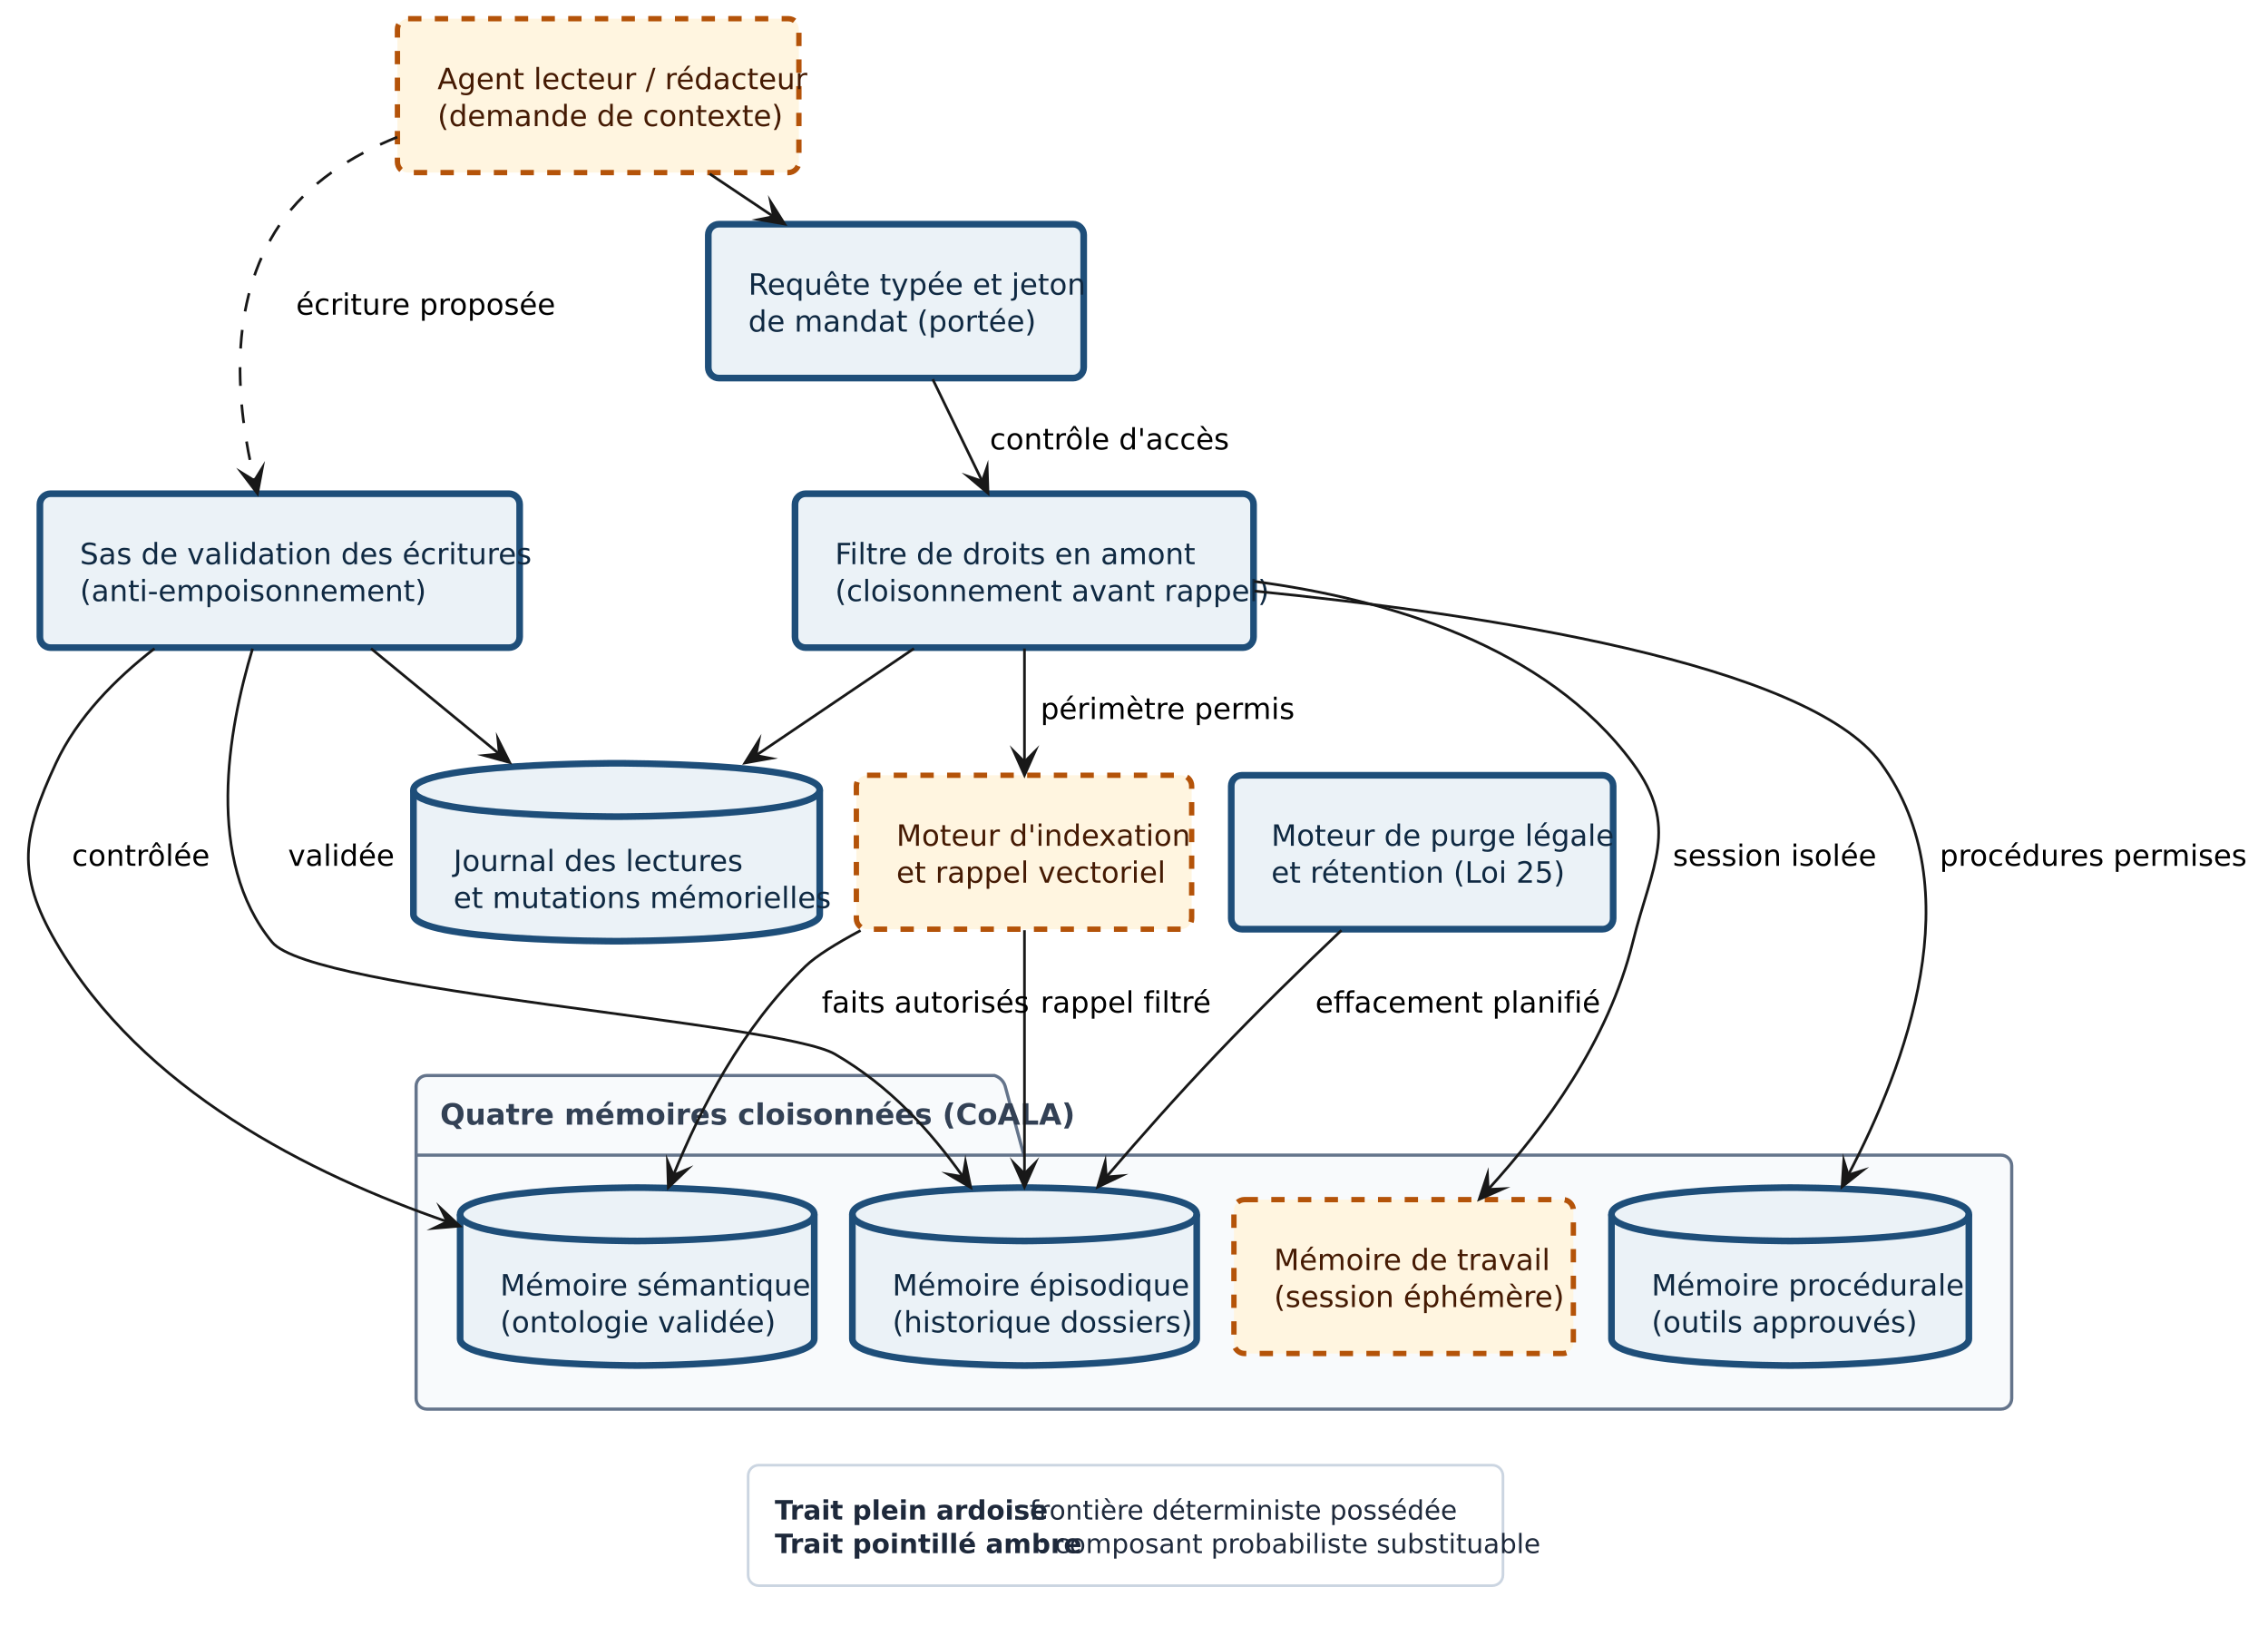
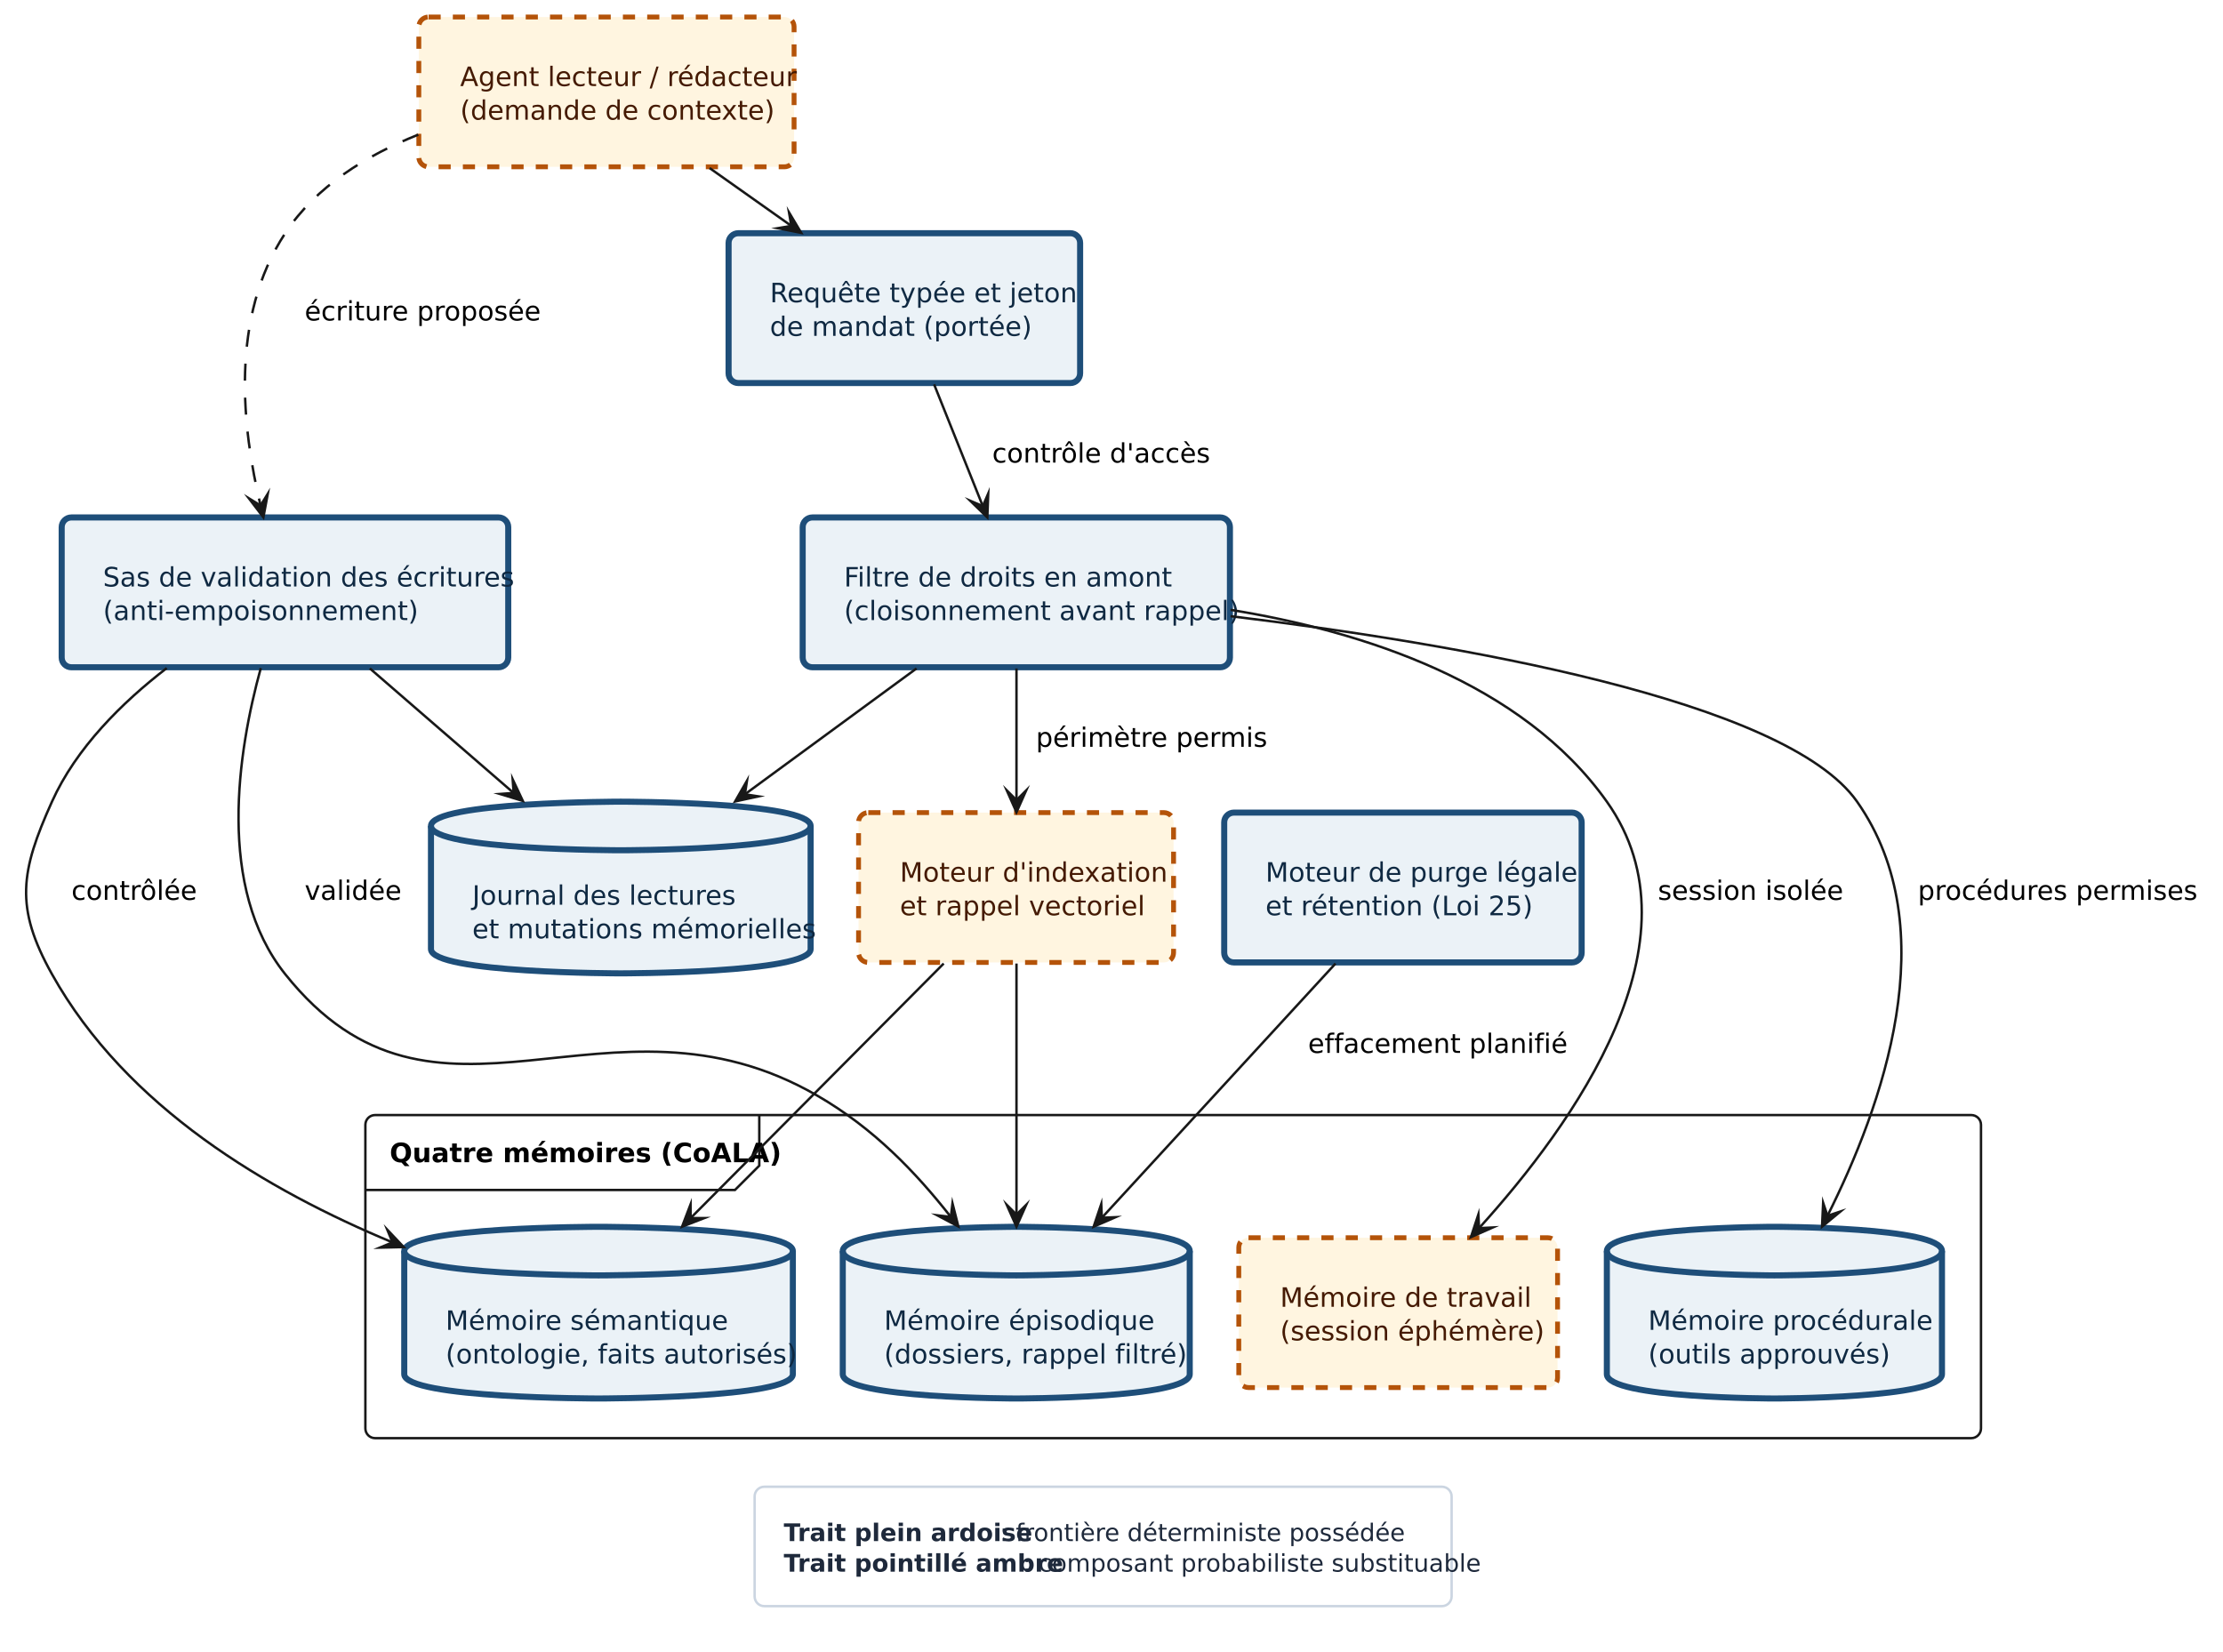
- <svg xmlns="http://www.w3.org/2000/svg" version="1.1" data-diagram-type="DESCRIPTION" style="width:850px;height:613px;background:#FFFFFF;" width="850px" height="613px" viewBox="0 0 850 613" zoomAndPan="magnify" preserveAspectRatio="none" contentStyleType="text/css">
+ <svg xmlns="http://www.w3.org/2000/svg" version="1.1" data-diagram-type="DESCRIPTION" style="width:915px;height:680px;background:#FFFFFF;" width="915px" height="680px" viewBox="0 0 915 680" zoomAndPan="magnify" preserveAspectRatio="none" contentStyleType="text/css">
  <defs />
  <g font-family="sans-serif" lengthAdjust="spacing">
-     <g class="cluster" data-qualified-name="Quatre m.moires cloisonn.es .CoALA." id="ent0004" data-source-line="51">
-       <path d="M159.95,403 L372.718,403 A6,6 0 0 1 376.718,407 L383.718,432.836 L749.95,432.836 A4,4 0 0 1 753.95,436.836 L753.95,524 A4,4 0 0 1 749.95,528 L159.95,528 A4,4 0 0 1 155.95,524 L155.95,407 A4,4 0 0 1 159.95,403" style="stroke:#64748B;stroke-width:1.2;" fill="#F8FAFC" />
-       <line x1="155.95" y1="432.836" x2="383.718" y2="432.836" style="stroke:#64748B;stroke-width:1.2;" />
-       <text x="164.95" y="421.419" fill="#334155" font-size="11" textLength="204.768" font-weight="700" font-family="'DejaVu Sans'">Quatre mémoires cloisonnées (CoALA)</text>
+     <g class="cluster" data-qualified-name="Quatre m.moires .CoALA." id="ent0004" data-source-line="52">
+       <rect x="150.39" y="459" width="665" height="133" fill="none" style="stroke:#181818;stroke-width:1;" rx="4" ry="4" />
+       <path d="M312.524,459 L312.524,479.836 L302.524,489.836 L150.39,489.836" style="stroke:#181818;stroke-width:1;" fill="none" />
+       <text x="160.39" y="478.419" fill="#000" font-size="11" textLength="138.134" font-weight="700" font-family="'DejaVu Sans'">Quatre mémoires (CoALA)</text>
    </g>
-     <g class="entity" data-qualified-name="Quatre m.moires cloisonn.es .CoALA..M1" id="ent0005" data-source-line="52">
-       <rect x="462.45" y="449.5" width="127.211" height="57.672" fill="#FFF5E0" style="stroke:#B45309;stroke-width:2;stroke-dasharray:5,5;" rx="4" ry="4" />
-       <text x="477.45" y="475.919" fill="#451A03" font-size="11" textLength="90.476" font-family="'DejaVu Sans'">Mémoire de travail</text>
-       <text x="477.45" y="489.755" fill="#451A03" font-size="11" textLength="97.211" font-family="'DejaVu Sans'">(session éphémère)</text>
+     <g class="entity" data-qualified-name="Quatre m.moires .CoALA..M1" id="ent0005" data-source-line="53">
+       <rect x="509.89" y="509.5" width="131.211" height="61.672" fill="#FFF5E0" style="stroke:#B45309;stroke-width:2;stroke-dasharray:5,5;" rx="4" ry="4" />
+       <text x="526.89" y="537.919" fill="#451A03" font-size="11" textLength="90.476" font-family="'DejaVu Sans'">Mémoire de travail</text>
+       <text x="526.89" y="551.755" fill="#451A03" font-size="11" textLength="97.211" font-family="'DejaVu Sans'">(session éphémère)</text>
    </g>
-     <g class="entity" data-qualified-name="Quatre m.moires cloisonn.es .CoALA..M2" id="ent0006" data-source-line="53">
-       <path d="M319.45,455 C319.45,445 383.977,445 383.977,445 C383.977,445 448.504,445 448.504,455 L448.504,501.672 C448.504,511.672 383.977,511.672 383.977,511.672 C383.977,511.672 319.45,511.672 319.45,501.672 L319.45,455" style="stroke:#1E4E79;stroke-width:2.5;" fill="#EBF2F7" />
-       <path d="M319.45,455 C319.45,465 383.977,465 383.977,465 C383.977,465 448.504,465 448.504,455" style="stroke:#1E4E79;stroke-width:2.5;" fill="none" />
-       <text x="334.45" y="485.419" fill="#0F2942" font-size="11" textLength="99.054" font-family="'DejaVu Sans'">Mémoire épisodique</text>
-       <text x="334.45" y="499.255" fill="#0F2942" font-size="11" textLength="99.038" font-family="'DejaVu Sans'">(historique dossiers)</text>
+     <g class="entity" data-qualified-name="Quatre m.moires .CoALA..M2" id="ent0006" data-source-line="54">
+       <path d="M346.89,515 C346.89,505 418.296,505 418.296,505 C418.296,505 489.703,505 489.703,515 L489.703,565.672 C489.703,575.672 418.296,575.672 418.296,575.672 C418.296,575.672 346.89,575.672 346.89,565.672 L346.89,515" style="stroke:#1E4E79;stroke-width:2.5;" fill="#EBF2F7" />
+       <path d="M346.89,515 C346.89,525 418.296,525 418.296,525 C418.296,525 489.703,525 489.703,515" style="stroke:#1E4E79;stroke-width:2.5;" fill="none" />
+       <text x="363.89" y="547.419" fill="#0F2942" font-size="11" textLength="99.054" font-family="'DejaVu Sans'">Mémoire épisodique</text>
+       <text x="363.89" y="561.255" fill="#0F2942" font-size="11" textLength="108.813" font-family="'DejaVu Sans'">(dossiers, rappel filtré)</text>
    </g>
-     <g class="entity" data-qualified-name="Quatre m.moires cloisonn.es .CoALA..M3" id="ent0007" data-source-line="54">
-       <path d="M172.45,455 C172.45,445 238.806,445 238.806,445 C238.806,445 305.161,445 305.161,455 L305.161,501.672 C305.161,511.672 238.806,511.672 238.806,511.672 C238.806,511.672 172.45,511.672 172.45,501.672 L172.45,455" style="stroke:#1E4E79;stroke-width:2.5;" fill="#EBF2F7" />
-       <path d="M172.45,455 C172.45,465 238.806,465 238.806,465 C238.806,465 305.161,465 305.161,455" style="stroke:#1E4E79;stroke-width:2.5;" fill="none" />
-       <text x="187.45" y="485.419" fill="#0F2942" font-size="11" textLength="102.711" font-family="'DejaVu Sans'">Mémoire sémantique</text>
-       <text x="187.45" y="499.255" fill="#0F2942" font-size="11" textLength="89.891" font-family="'DejaVu Sans'">(ontologie validée)</text>
+     <g class="entity" data-qualified-name="Quatre m.moires .CoALA..M3" id="ent0007" data-source-line="55">
+       <path d="M166.39,515 C166.39,505 246.366,505 246.366,505 C246.366,505 326.342,505 326.342,515 L326.342,565.672 C326.342,575.672 246.366,575.672 246.366,575.672 C246.366,575.672 166.39,575.672 166.39,565.672 L166.39,515" style="stroke:#1E4E79;stroke-width:2.5;" fill="#EBF2F7" />
+       <path d="M166.39,515 C166.39,525 246.366,525 246.366,525 C246.366,525 326.342,525 326.342,515" style="stroke:#1E4E79;stroke-width:2.5;" fill="none" />
+       <text x="183.39" y="547.419" fill="#0F2942" font-size="11" textLength="102.711" font-family="'DejaVu Sans'">Mémoire sémantique</text>
+       <text x="183.39" y="561.255" fill="#0F2942" font-size="11" textLength="125.952" font-family="'DejaVu Sans'">(ontologie, faits autorisés)</text>
    </g>
-     <g class="entity" data-qualified-name="Quatre m.moires cloisonn.es .CoALA..M4" id="ent0008" data-source-line="55">
-       <path d="M603.95,455 C603.95,445 670.918,445 670.918,445 C670.918,445 737.886,445 737.886,455 L737.886,501.672 C737.886,511.672 670.918,511.672 670.918,511.672 C670.918,511.672 603.95,511.672 603.95,501.672 L603.95,455" style="stroke:#1E4E79;stroke-width:2.5;" fill="#EBF2F7" />
-       <path d="M603.95,455 C603.95,465 670.918,465 670.918,465 C670.918,465 737.886,465 737.886,455" style="stroke:#1E4E79;stroke-width:2.5;" fill="none" />
-       <text x="618.95" y="485.419" fill="#0F2942" font-size="11" textLength="103.936" font-family="'DejaVu Sans'">Mémoire procédurale</text>
-       <text x="618.95" y="499.255" fill="#0F2942" font-size="11" textLength="87.431" font-family="'DejaVu Sans'">(outils approuvés)</text>
+     <g class="entity" data-qualified-name="Quatre m.moires .CoALA..M4" id="ent0008" data-source-line="56">
+       <path d="M661.39,515 C661.39,505 730.358,505 730.358,505 C730.358,505 799.326,505 799.326,515 L799.326,565.672 C799.326,575.672 730.358,575.672 730.358,575.672 C730.358,575.672 661.39,575.672 661.39,565.672 L661.39,515" style="stroke:#1E4E79;stroke-width:2.5;" fill="#EBF2F7" />
+       <path d="M661.39,515 C661.39,525 730.358,525 730.358,525 C730.358,525 799.326,525 799.326,515" style="stroke:#1E4E79;stroke-width:2.5;" fill="none" />
+       <text x="678.39" y="547.419" fill="#0F2942" font-size="11" textLength="103.936" font-family="'DejaVu Sans'">Mémoire procédurale</text>
+       <text x="678.39" y="561.255" fill="#0F2942" font-size="11" textLength="87.431" font-family="'DejaVu Sans'">(outils approuvés)</text>
    </g>
-     <g class="entity" data-qualified-name="AGT" id="ent0001" data-source-line="47">
-       <rect x="148.95" y="7" width="150.458" height="57.672" fill="#FFF5E0" style="stroke:#B45309;stroke-width:2;stroke-dasharray:5,5;" rx="4" ry="4" />
-       <text x="163.95" y="33.419" fill="#451A03" font-size="11" textLength="120.458" font-family="'DejaVu Sans'">Agent lecteur / rédacteur</text>
-       <text x="163.95" y="47.255" fill="#451A03" font-size="11" textLength="113.126" font-family="'DejaVu Sans'">(demande de contexte)</text>
+     <g class="entity" data-qualified-name="AGT" id="ent0001" data-source-line="48">
+       <rect x="172.39" y="7" width="154.458" height="61.672" fill="#FFF5E0" style="stroke:#B45309;stroke-width:2;stroke-dasharray:5,5;" rx="4" ry="4" />
+       <text x="189.39" y="35.419" fill="#451A03" font-size="11" textLength="120.458" font-family="'DejaVu Sans'">Agent lecteur / rédacteur</text>
+       <text x="189.39" y="49.255" fill="#451A03" font-size="11" textLength="113.126" font-family="'DejaVu Sans'">(demande de contexte)</text>
    </g>
-     <g class="entity" data-qualified-name="REQ" id="ent0002" data-source-line="48">
-       <rect x="265.45" y="84" width="140.693" height="57.672" fill="#EBF2F7" style="stroke:#1E4E79;stroke-width:2.5;" rx="4" ry="4" />
-       <text x="280.45" y="110.419" fill="#0F2942" font-size="11" textLength="110.693" font-family="'DejaVu Sans'">Requête typée et jeton</text>
-       <text x="280.45" y="124.255" fill="#0F2942" font-size="11" textLength="93.554" font-family="'DejaVu Sans'">de mandat (portée)</text>
+     <g class="entity" data-qualified-name="REQ" id="ent0002" data-source-line="49">
+       <rect x="299.89" y="96" width="144.693" height="61.672" fill="#EBF2F7" style="stroke:#1E4E79;stroke-width:2.5;" rx="4" ry="4" />
+       <text x="316.89" y="124.419" fill="#0F2942" font-size="11" textLength="110.693" font-family="'DejaVu Sans'">Requête typée et jeton</text>
+       <text x="316.89" y="138.255" fill="#0F2942" font-size="11" textLength="93.554" font-family="'DejaVu Sans'">de mandat (portée)</text>
    </g>
-     <g class="entity" data-qualified-name="FILT" id="ent0003" data-source-line="49">
-       <rect x="297.95" y="185" width="171.856" height="57.672" fill="#EBF2F7" style="stroke:#1E4E79;stroke-width:2.5;" rx="4" ry="4" />
-       <text x="312.95" y="211.419" fill="#0F2942" font-size="11" textLength="118.61" font-family="'DejaVu Sans'">Filtre de droits en amont</text>
-       <text x="312.95" y="225.255" fill="#0F2942" font-size="11" textLength="141.856" font-family="'DejaVu Sans'">(cloisonnement avant rappel)</text>
+     <g class="entity" data-qualified-name="FILT" id="ent0003" data-source-line="50">
+       <rect x="330.39" y="213" width="175.856" height="61.672" fill="#EBF2F7" style="stroke:#1E4E79;stroke-width:2.5;" rx="4" ry="4" />
+       <text x="347.39" y="241.419" fill="#0F2942" font-size="11" textLength="118.61" font-family="'DejaVu Sans'">Filtre de droits en amont</text>
+       <text x="347.39" y="255.255" fill="#0F2942" font-size="11" textLength="141.856" font-family="'DejaVu Sans'">(cloisonnement avant rappel)</text>
    </g>
-     <g class="entity" data-qualified-name="RET" id="ent0009" data-source-line="58">
-       <rect x="320.95" y="290.5" width="125.659" height="57.672" fill="#FFF5E0" style="stroke:#B45309;stroke-width:2;stroke-dasharray:5,5;" rx="4" ry="4" />
-       <text x="335.95" y="316.919" fill="#451A03" font-size="11" textLength="95.659" font-family="'DejaVu Sans'">Moteur d'indexation</text>
-       <text x="335.95" y="330.755" fill="#451A03" font-size="11" textLength="86.824" font-family="'DejaVu Sans'">et rappel vectoriel</text>
+     <g class="entity" data-qualified-name="RET" id="ent0009" data-source-line="59">
+       <rect x="353.39" y="334.5" width="129.659" height="61.672" fill="#FFF5E0" style="stroke:#B45309;stroke-width:2;stroke-dasharray:5,5;" rx="4" ry="4" />
+       <text x="370.39" y="362.919" fill="#451A03" font-size="11" textLength="95.659" font-family="'DejaVu Sans'">Moteur d'indexation</text>
+       <text x="370.39" y="376.755" fill="#451A03" font-size="11" textLength="86.824" font-family="'DejaVu Sans'">et rappel vectoriel</text>
    </g>
-     <g class="entity" data-qualified-name="SAS" id="ent0010" data-source-line="59">
-       <rect x="14.95" y="185" width="179.805" height="57.672" fill="#EBF2F7" style="stroke:#1E4E79;stroke-width:2.5;" rx="4" ry="4" />
-       <text x="29.95" y="211.419" fill="#0F2942" font-size="11" textLength="149.805" font-family="'DejaVu Sans'">Sas de validation des écritures</text>
-       <text x="29.95" y="225.255" fill="#0F2942" font-size="11" textLength="113.11" font-family="'DejaVu Sans'">(anti-empoisonnement)</text>
+     <g class="entity" data-qualified-name="SAS" id="ent0010" data-source-line="60">
+       <rect x="25.39" y="213" width="183.805" height="61.672" fill="#EBF2F7" style="stroke:#1E4E79;stroke-width:2.5;" rx="4" ry="4" />
+       <text x="42.39" y="241.419" fill="#0F2942" font-size="11" textLength="149.805" font-family="'DejaVu Sans'">Sas de validation des écritures</text>
+       <text x="42.39" y="255.255" fill="#0F2942" font-size="11" textLength="113.11" font-family="'DejaVu Sans'">(anti-empoisonnement)</text>
    </g>
-     <g class="entity" data-qualified-name="PURGE" id="ent0011" data-source-line="60">
-       <rect x="461.45" y="290.5" width="143.131" height="57.672" fill="#EBF2F7" style="stroke:#1E4E79;stroke-width:2.5;" rx="4" ry="4" />
-       <text x="476.45" y="316.919" fill="#0F2942" font-size="11" textLength="113.131" font-family="'DejaVu Sans'">Moteur de purge légale</text>
-       <text x="476.45" y="330.755" fill="#0F2942" font-size="11" textLength="95.391" font-family="'DejaVu Sans'">et rétention (Loi 25)</text>
+     <g class="entity" data-qualified-name="PURGE" id="ent0011" data-source-line="61">
+       <rect x="503.89" y="334.5" width="147.131" height="61.672" fill="#EBF2F7" style="stroke:#1E4E79;stroke-width:2.5;" rx="4" ry="4" />
+       <text x="520.89" y="362.919" fill="#0F2942" font-size="11" textLength="113.131" font-family="'DejaVu Sans'">Moteur de purge légale</text>
+       <text x="520.89" y="376.755" fill="#0F2942" font-size="11" textLength="95.391" font-family="'DejaVu Sans'">et rétention (Loi 25)</text>
    </g>
-     <g class="entity" data-qualified-name="LOG" id="ent0012" data-source-line="61">
-       <path d="M154.95,296 C154.95,286 231.084,286 231.084,286 C231.084,286 307.218,286 307.218,296 L307.218,342.672 C307.218,352.672 231.084,352.672 231.084,352.672 C231.084,352.672 154.95,352.672 154.95,342.672 L154.95,296" style="stroke:#1E4E79;stroke-width:2.5;" fill="#EBF2F7" />
-       <path d="M154.95,296 C154.95,306 231.084,306 231.084,306 C231.084,306 307.218,306 307.218,296" style="stroke:#1E4E79;stroke-width:2.5;" fill="none" />
-       <text x="169.95" y="326.419" fill="#0F2942" font-size="11" textLength="98.441" font-family="'DejaVu Sans'">Journal des lectures</text>
-       <text x="169.95" y="340.255" fill="#0F2942" font-size="11" textLength="122.268" font-family="'DejaVu Sans'">et mutations mémorielles</text>
+     <g class="entity" data-qualified-name="LOG" id="ent0012" data-source-line="62">
+       <path d="M177.39,340 C177.39,330 255.524,330 255.524,330 C255.524,330 333.658,330 333.658,340 L333.658,390.672 C333.658,400.672 255.524,400.672 255.524,400.672 C255.524,400.672 177.39,400.672 177.39,390.672 L177.39,340" style="stroke:#1E4E79;stroke-width:2.5;" fill="#EBF2F7" />
+       <path d="M177.39,340 C177.39,350 255.524,350 255.524,350 C255.524,350 333.658,350 333.658,340" style="stroke:#1E4E79;stroke-width:2.5;" fill="none" />
+       <text x="194.39" y="372.419" fill="#0F2942" font-size="11" textLength="98.441" font-family="'DejaVu Sans'">Journal des lectures</text>
+       <text x="194.39" y="386.255" fill="#0F2942" font-size="11" textLength="122.268" font-family="'DejaVu Sans'">et mutations mémorielles</text>
    </g>
-     <g class="link" data-entity-1="ent0001" data-entity-2="ent0002" id="lnk13" data-source-line="63" data-link-type="dependency">
-       <path d="M265.97,65.14 C275.16,71.29 280.726,75.017 289.906,81.167" style="stroke:#181818;stroke-width:1;" fill="none" id="AGT-to-REQ" />
-       <polygon points="294.06,83.95,288.809,75.618,289.906,81.167,284.357,82.264,294.06,83.95" fill="#181818" style="stroke:#181818;stroke-width:1;stroke-linejoin:miter;stroke-miterlimit:10;" />
+     <g class="link" data-entity-1="ent0001" data-entity-2="ent0002" id="lnk13" data-source-line="64" data-link-type="dependency">
+       <path d="M292.07,69.18 C304.28,77.82 313.51,84.34 325.71,92.98" style="stroke:#181818;stroke-width:1;" fill="none" id="AGT-to-REQ" />
+       <polygon points="329.79,95.87,324.757,87.404,325.71,92.98,320.134,93.933,329.79,95.87" fill="#181818" style="stroke:#181818;stroke-width:1;stroke-linejoin:miter;stroke-miterlimit:10;" />
    </g>
-     <g class="link" data-entity-1="ent0002" data-entity-2="ent0003" id="lnk14" data-source-line="64" data-link-type="dependency">
-       <path d="M349.57,142.1 C356.06,155.48 361.619,166.941 368.109,180.331" style="stroke:#181818;stroke-width:1;" fill="none" id="REQ-to-FILT" />
-       <polygon points="370.29,184.83,369.964,174.987,368.109,180.331,362.765,178.476,370.29,184.83" fill="#181818" style="stroke:#181818;stroke-width:1;stroke-linejoin:miter;stroke-miterlimit:10;" />
-       <text x="370.95" y="168.419" fill="#000" font-size="11" textLength="79.143" font-family="'DejaVu Sans'">contrôle d'accès</text>
+     <g class="link" data-entity-1="ent0002" data-entity-2="ent0003" id="lnk14" data-source-line="65" data-link-type="dependency">
+       <path d="M384.48,158.21 C391.24,175.12 397.783,191.478 404.533,208.348" style="stroke:#181818;stroke-width:1;" fill="none" id="REQ-to-FILT" />
+       <polygon points="406.39,212.99,406.76,203.148,404.533,208.348,399.333,206.12,406.39,212.99" fill="#181818" style="stroke:#181818;stroke-width:1;stroke-linejoin:miter;stroke-miterlimit:10;" />
+       <text x="408.39" y="190.419" fill="#000" font-size="11" textLength="79.143" font-family="'DejaVu Sans'">contrôle d'accès</text>
    </g>
-     <g class="link" data-entity-1="ent0003" data-entity-2="ent0005" id="lnk15" data-source-line="65" data-link-type="dependency">
-       <path d="M470.06,217.85 C520.13,224.49 579.57,242.01 611.95,286 C629.6,309.98 619.13,324.1 611.95,353 C602.64,390.48 579.022,422.269 557.742,445.689" style="stroke:#181818;stroke-width:1;" fill="none" id="FILT-to-M1" />
-       <polygon points="554.38,449.39,563.393,445.419,557.742,445.689,557.472,440.039,554.38,449.39" fill="#181818" style="stroke:#181818;stroke-width:1;stroke-linejoin:miter;stroke-miterlimit:10;" />
-       <text x="626.95" y="324.419" fill="#000" font-size="11" textLength="69.094" font-family="'DejaVu Sans'">session isolée</text>
+     <g class="link" data-entity-1="ent0003" data-entity-2="ent0005" id="lnk15" data-source-line="66" data-link-type="dependency">
+       <path d="M506.53,251.04 C560.81,259.85 626.47,280.79 661.39,330 C702.01,387.23 647.527,462.805 608.787,505.555" style="stroke:#181818;stroke-width:1;" fill="none" id="FILT-to-M1" />
+       <polygon points="605.43,509.26,614.438,505.277,608.787,505.555,608.509,499.905,605.43,509.26" fill="#181818" style="stroke:#181818;stroke-width:1;stroke-linejoin:miter;stroke-miterlimit:10;" />
+       <text x="682.39" y="370.419" fill="#000" font-size="11" textLength="69.094" font-family="'DejaVu Sans'">session isolée</text>
    </g>
-     <g class="link" data-entity-1="ent0003" data-entity-2="ent0009" id="lnk16" data-source-line="66" data-link-type="dependency">
-       <path d="M383.95,243.01 C383.95,257.74 383.95,270.74 383.95,285.47" style="stroke:#181818;stroke-width:1;" fill="none" id="FILT-to-RET" />
-       <polygon points="383.95,290.47,387.95,281.47,383.95,285.47,379.95,281.47,383.95,290.47" fill="#181818" style="stroke:#181818;stroke-width:1;stroke-linejoin:miter;stroke-miterlimit:10;" />
-       <text x="389.95" y="269.419" fill="#000" font-size="11" textLength="82.521" font-family="'DejaVu Sans'">périmètre permis</text>
+     <g class="link" data-entity-1="ent0003" data-entity-2="ent0009" id="lnk16" data-source-line="67" data-link-type="dependency">
+       <path d="M418.39,275.15 C418.39,293.27 418.39,311.24 418.39,329.35" style="stroke:#181818;stroke-width:1;" fill="none" id="FILT-to-RET" />
+       <polygon points="418.39,334.35,422.39,325.35,418.39,329.35,414.39,325.35,418.39,334.35" fill="#181818" style="stroke:#181818;stroke-width:1;stroke-linejoin:miter;stroke-miterlimit:10;" />
+       <text x="426.39" y="307.419" fill="#000" font-size="11" textLength="82.521" font-family="'DejaVu Sans'">périmètre permis</text>
    </g>
-     <g class="link" data-entity-1="ent0003" data-entity-2="ent0008" id="lnk17" data-source-line="67" data-link-type="dependency">
-       <path d="M470.21,221.49 C555.68,230 677.67,248.5 704.95,286 C739.21,333.11 714.18,399.251 692.69,440.271" style="stroke:#181818;stroke-width:1;" fill="none" id="FILT-to-M4" />
-       <polygon points="690.37,444.7,698.09,438.584,692.69,440.271,691.003,434.872,690.37,444.7" fill="#181818" style="stroke:#181818;stroke-width:1;stroke-linejoin:miter;stroke-miterlimit:10;" />
-       <text x="726.95" y="324.419" fill="#000" font-size="11" textLength="102.711" font-family="'DejaVu Sans'">procédures permises</text>
+     <g class="link" data-entity-1="ent0003" data-entity-2="ent0008" id="lnk17" data-source-line="68" data-link-type="dependency">
+       <path d="M506.52,253.65 C599,264.85 735,288.1 764.39,330 C801.21,382.49 774.51,455.94 752.2,500.47" style="stroke:#181818;stroke-width:1;" fill="none" id="FILT-to-M4" />
+       <polygon points="749.96,504.94,757.568,498.685,752.2,500.47,750.415,495.102,749.96,504.94" fill="#181818" style="stroke:#181818;stroke-width:1;stroke-linejoin:miter;stroke-miterlimit:10;" />
+       <text x="789.39" y="370.419" fill="#000" font-size="11" textLength="102.711" font-family="'DejaVu Sans'">procédures permises</text>
    </g>
-     <g class="link" data-entity-1="ent0009" data-entity-2="ent0006" id="lnk18" data-source-line="68" data-link-type="dependency">
-       <path d="M383.95,348.57 C383.95,375.56 383.95,411.34 383.95,439.79" style="stroke:#181818;stroke-width:1;" fill="none" id="RET-to-M2" />
-       <polygon points="383.95,444.79,387.95,435.79,383.95,439.79,379.95,435.79,383.95,444.79" fill="#181818" style="stroke:#181818;stroke-width:1;stroke-linejoin:miter;stroke-miterlimit:10;" />
-       <text x="389.95" y="379.419" fill="#000" font-size="11" textLength="54.415" font-family="'DejaVu Sans'">rappel filtré</text>
+     <g class="link" data-entity-1="ent0009" data-entity-2="ent0006" id="lnk18" data-source-line="69" data-link-type="dependency">
+       <path d="M418.39,396.63 C418.39,426.84 418.39,468.28 418.39,499.96" style="stroke:#181818;stroke-width:1;" fill="none" id="RET-to-M2" />
+       <polygon points="418.39,504.96,422.39,495.96,418.39,499.96,414.39,495.96,418.39,504.96" fill="#181818" style="stroke:#181818;stroke-width:1;stroke-linejoin:miter;stroke-miterlimit:10;" />
    </g>
-     <g class="link" data-entity-1="ent0009" data-entity-2="ent0007" id="lnk19" data-source-line="69" data-link-type="dependency">
-       <path d="M322.53,348.66 C313.45,353.53 305.84,358.22 301.95,362 C277.92,385.29 262.659,415.121 252.369,440.341" style="stroke:#181818;stroke-width:1;" fill="none" id="RET-to-M3" />
-       <polygon points="250.48,444.97,257.584,438.148,252.369,440.341,250.176,435.126,250.48,444.97" fill="#181818" style="stroke:#181818;stroke-width:1;stroke-linejoin:miter;stroke-miterlimit:10;" />
-       <text x="307.95" y="379.419" fill="#000" font-size="11" textLength="67.864" font-family="'DejaVu Sans'">faits autorisés</text>
+     <g class="link" data-entity-1="ent0009" data-entity-2="ent0007" id="lnk19" data-source-line="70" data-link-type="dependency">
+       <path d="M388.43,396.63 C358.4,426.84 315.755,469.734 284.255,501.414" style="stroke:#181818;stroke-width:1;" fill="none" id="RET-to-M3" />
+       <polygon points="280.73,504.96,289.912,501.398,284.255,501.414,284.239,495.758,280.73,504.96" fill="#181818" style="stroke:#181818;stroke-width:1;stroke-linejoin:miter;stroke-miterlimit:10;" />
    </g>
-     <g class="link" data-entity-1="ent0001" data-entity-2="ent0010" id="lnk20" data-source-line="70" data-link-type="dependency">
-       <path d="M148.88,51.37 C131.67,58.33 115.38,68.66 104.95,84 C84.73,113.72 88.707,152.015 95.357,180.085" style="stroke:#181818;stroke-width:1;stroke-dasharray:7,7;" fill="none" id="AGT-to-SAS" />
-       <polygon points="96.51,184.95,98.328,175.27,95.357,180.085,90.543,177.115,96.51,184.95" fill="#181818" style="stroke:#181818;stroke-width:1;stroke-linejoin:miter;stroke-miterlimit:10;" />
-       <text x="110.95" y="117.919" fill="#000" font-size="11" textLength="85.604" font-family="'DejaVu Sans'">écriture proposée</text>
+     <g class="link" data-entity-1="ent0001" data-entity-2="ent0010" id="lnk20" data-source-line="71" data-link-type="dependency">
+       <path d="M172.16,55.44 C150.83,63.91 130.08,76.71 117.39,96 C94.47,130.87 99.67,176.296 107.25,208.086" style="stroke:#181818;stroke-width:1;stroke-dasharray:7,7;" fill="none" id="AGT-to-SAS" />
+       <polygon points="108.41,212.95,110.213,203.268,107.25,208.086,102.432,205.123,108.41,212.95" fill="#181818" style="stroke:#181818;stroke-width:1;stroke-linejoin:miter;stroke-miterlimit:10;" />
+       <text x="125.39" y="131.919" fill="#000" font-size="11" textLength="85.604" font-family="'DejaVu Sans'">écriture proposée</text>
    </g>
-     <g class="link" data-entity-1="ent0010" data-entity-2="ent0006" id="lnk21" data-source-line="71" data-link-type="dependency">
-       <path d="M94.66,243.05 C85.41,273.65 76.79,322.34 101.95,353 C117.11,371.48 292.3,382.95 312.95,395 C333.67,407.1 348.4,423.434 360.91,440.914" style="stroke:#181818;stroke-width:1;" fill="none" id="SAS-to-M2" />
-       <polygon points="363.82,444.98,361.835,435.333,360.91,440.914,355.329,439.989,363.82,444.98" fill="#181818" style="stroke:#181818;stroke-width:1;stroke-linejoin:miter;stroke-miterlimit:10;" />
-       <text x="107.95" y="324.419" fill="#000" font-size="11" textLength="34.858" font-family="'DejaVu Sans'">validée</text>
+     <g class="link" data-entity-1="ent0010" data-entity-2="ent0006" id="lnk21" data-source-line="72" data-link-type="dependency">
+       <path d="M107.34,275.02 C97.89,309.36 89.02,365.43 117.39,401 C179.64,479.06 249.95,401.05 336.39,451 C359.42,464.31 376.702,482.258 391.372,500.938" style="stroke:#181818;stroke-width:1;" fill="none" id="SAS-to-M2" />
+       <polygon points="394.46,504.87,392.047,495.321,391.372,500.938,385.755,500.262,394.46,504.87" fill="#181818" style="stroke:#181818;stroke-width:1;stroke-linejoin:miter;stroke-miterlimit:10;" />
+       <text x="125.39" y="370.419" fill="#000" font-size="11" textLength="34.858" font-family="'DejaVu Sans'">validée</text>
    </g>
-     <g class="link" data-entity-1="ent0010" data-entity-2="ent0007" id="lnk22" data-source-line="72" data-link-type="dependency">
-       <path d="M57.9,243.01 C43.27,254.35 28.91,268.85 20.95,286 C8.41,313.01 6,327.25 20.95,353 C53.28,408.69 116.177,439.93 167.597,457.78" style="stroke:#181818;stroke-width:1;" fill="none" id="SAS-to-M3" />
-       <polygon points="172.32,459.42,165.129,452.69,167.597,457.78,162.506,460.247,172.32,459.42" fill="#181818" style="stroke:#181818;stroke-width:1;stroke-linejoin:miter;stroke-miterlimit:10;" />
-       <text x="26.95" y="324.419" fill="#000" font-size="11" textLength="45.251" font-family="'DejaVu Sans'">contrôlée</text>
+     <g class="link" data-entity-1="ent0010" data-entity-2="ent0007" id="lnk22" data-source-line="73" data-link-type="dependency">
+       <path d="M68.64,275.01 C50.24,289.18 31.35,307.87 21.39,330 C8.44,358.77 6,373.45 21.39,401 C52.15,456.06 110.165,490.007 161.555,511.417" style="stroke:#181818;stroke-width:1;" fill="none" id="SAS-to-M3" />
+       <polygon points="166.17,513.34,159.4,506.186,161.555,511.417,156.324,513.571,166.17,513.34" fill="#181818" style="stroke:#181818;stroke-width:1;stroke-linejoin:miter;stroke-miterlimit:10;" />
+       <text x="29.39" y="370.419" fill="#000" font-size="11" textLength="45.251" font-family="'DejaVu Sans'">contrôlée</text>
    </g>
-     <g class="link" data-entity-1="ent0011" data-entity-2="ent0006" id="lnk23" data-source-line="73" data-link-type="dependency">
-       <path d="M502.75,348.58 C488.31,362.3 470.94,379.22 455.95,395 C440.76,410.99 427.804,425.633 414.624,441.013" style="stroke:#181818;stroke-width:1;" fill="none" id="PURGE-to-M2" />
-       <polygon points="411.37,444.81,420.264,440.579,414.624,441.013,414.189,435.373,411.37,444.81" fill="#181818" style="stroke:#181818;stroke-width:1;stroke-linejoin:miter;stroke-miterlimit:10;" />
-       <text x="492.95" y="379.419" fill="#000" font-size="11" textLength="92.334" font-family="'DejaVu Sans'">effacement planifié</text>
+     <g class="link" data-entity-1="ent0011" data-entity-2="ent0006" id="lnk23" data-source-line="74" data-link-type="dependency">
+       <path d="M549.7,396.63 C521.94,426.84 482.633,469.598 453.523,501.278" style="stroke:#181818;stroke-width:1;" fill="none" id="PURGE-to-M2" />
+       <polygon points="450.14,504.96,459.175,501.039,453.523,501.278,453.284,495.626,450.14,504.96" fill="#181818" style="stroke:#181818;stroke-width:1;stroke-linejoin:miter;stroke-miterlimit:10;" />
+       <text x="538.39" y="433.419" fill="#000" font-size="11" textLength="92.334" font-family="'DejaVu Sans'">effacement planifié</text>
    </g>
-     <g class="link" data-entity-1="ent0003" data-entity-2="ent0012" id="lnk24" data-source-line="74" data-link-type="dependency">
-       <path d="M342.54,243.01 C322.99,256.24 303.662,269.309 283.302,283.079" style="stroke:#181818;stroke-width:1;" fill="none" id="FILT-to-LOG" />
-       <polygon points="279.16,285.88,288.856,284.151,283.302,283.079,284.374,277.525,279.16,285.88" fill="#181818" style="stroke:#181818;stroke-width:1;stroke-linejoin:miter;stroke-miterlimit:10;" />
+     <g class="link" data-entity-1="ent0003" data-entity-2="ent0012" id="lnk24" data-source-line="75" data-link-type="dependency">
+       <path d="M377.26,275.15 C354.53,291.82 330.233,309.634 306.603,326.954" style="stroke:#181818;stroke-width:1;" fill="none" id="FILT-to-LOG" />
+       <polygon points="302.57,329.91,312.194,327.816,306.603,326.954,307.464,321.363,302.57,329.91" fill="#181818" style="stroke:#181818;stroke-width:1;stroke-linejoin:miter;stroke-miterlimit:10;" />
    </g>
-     <g class="link" data-entity-1="ent0010" data-entity-2="ent0012" id="lnk25" data-source-line="75" data-link-type="dependency">
-       <path d="M139.05,243.01 C155.08,256.18 170.437,268.796 187.147,282.526" style="stroke:#181818;stroke-width:1;" fill="none" id="SAS-to-LOG" />
-       <polygon points="191.01,285.7,186.596,276.896,187.147,282.526,181.517,283.077,191.01,285.7" fill="#181818" style="stroke:#181818;stroke-width:1;stroke-linejoin:miter;stroke-miterlimit:10;" />
+     <g class="link" data-entity-1="ent0010" data-entity-2="ent0012" id="lnk25" data-source-line="76" data-link-type="dependency">
+       <path d="M152.22,275.15 C171.38,291.75 191.47,309.148 211.42,326.418" style="stroke:#181818;stroke-width:1;" fill="none" id="SAS-to-LOG" />
+       <polygon points="215.2,329.69,211.013,320.775,211.42,326.418,205.777,326.824,215.2,329.69" fill="#181818" style="stroke:#181818;stroke-width:1;stroke-linejoin:miter;stroke-miterlimit:10;" />
    </g>
-     <g class="legend" data-source-line="81">
-       <rect x="280.385" y="549" width="282.891" height="45.156" fill="none" style="stroke:#CBD5E1;stroke-width:1;" rx="4" ry="4" />
-       <text x="290.385" y="569.381" fill="#1E293B" font-size="10" textLength="86.133" font-weight="700" font-family="'DejaVu Sans'">Trait plein ardoise</text>
-       <text x="379.297" y="569.381" fill="#1E293B" font-size="10" textLength="145.635" font-family="'DejaVu Sans'">: frontière déterministe possédée</text>
-       <text x="290.385" y="581.959" fill="#1E293B" font-size="10" textLength="95.571" font-weight="700" font-family="'DejaVu Sans'">Trait pointillé ambre</text>
-       <text x="388.735" y="581.959" fill="#1E293B" font-size="10" textLength="164.541" font-family="'DejaVu Sans'">: composant probabiliste substituable</text>
+     <g class="legend" data-source-line="82">
+       <rect x="310.605" y="612" width="286.891" height="49.156" fill="none" style="stroke:#CBD5E1;stroke-width:1;" rx="4" ry="4" />
+       <text x="322.605" y="634.381" fill="#1E293B" font-size="10" textLength="86.133" font-weight="700" font-family="'DejaVu Sans'">Trait plein ardoise</text>
+       <text x="411.517" y="634.381" fill="#1E293B" font-size="10" textLength="145.635" font-family="'DejaVu Sans'">: frontière déterministe possédée</text>
+       <text x="322.605" y="646.959" fill="#1E293B" font-size="10" textLength="95.571" font-weight="700" font-family="'DejaVu Sans'">Trait pointillé ambre</text>
+       <text x="420.955" y="646.959" fill="#1E293B" font-size="10" textLength="164.541" font-family="'DejaVu Sans'">: composant probabiliste substituable</text>
    </g>
  </g>
</svg>
